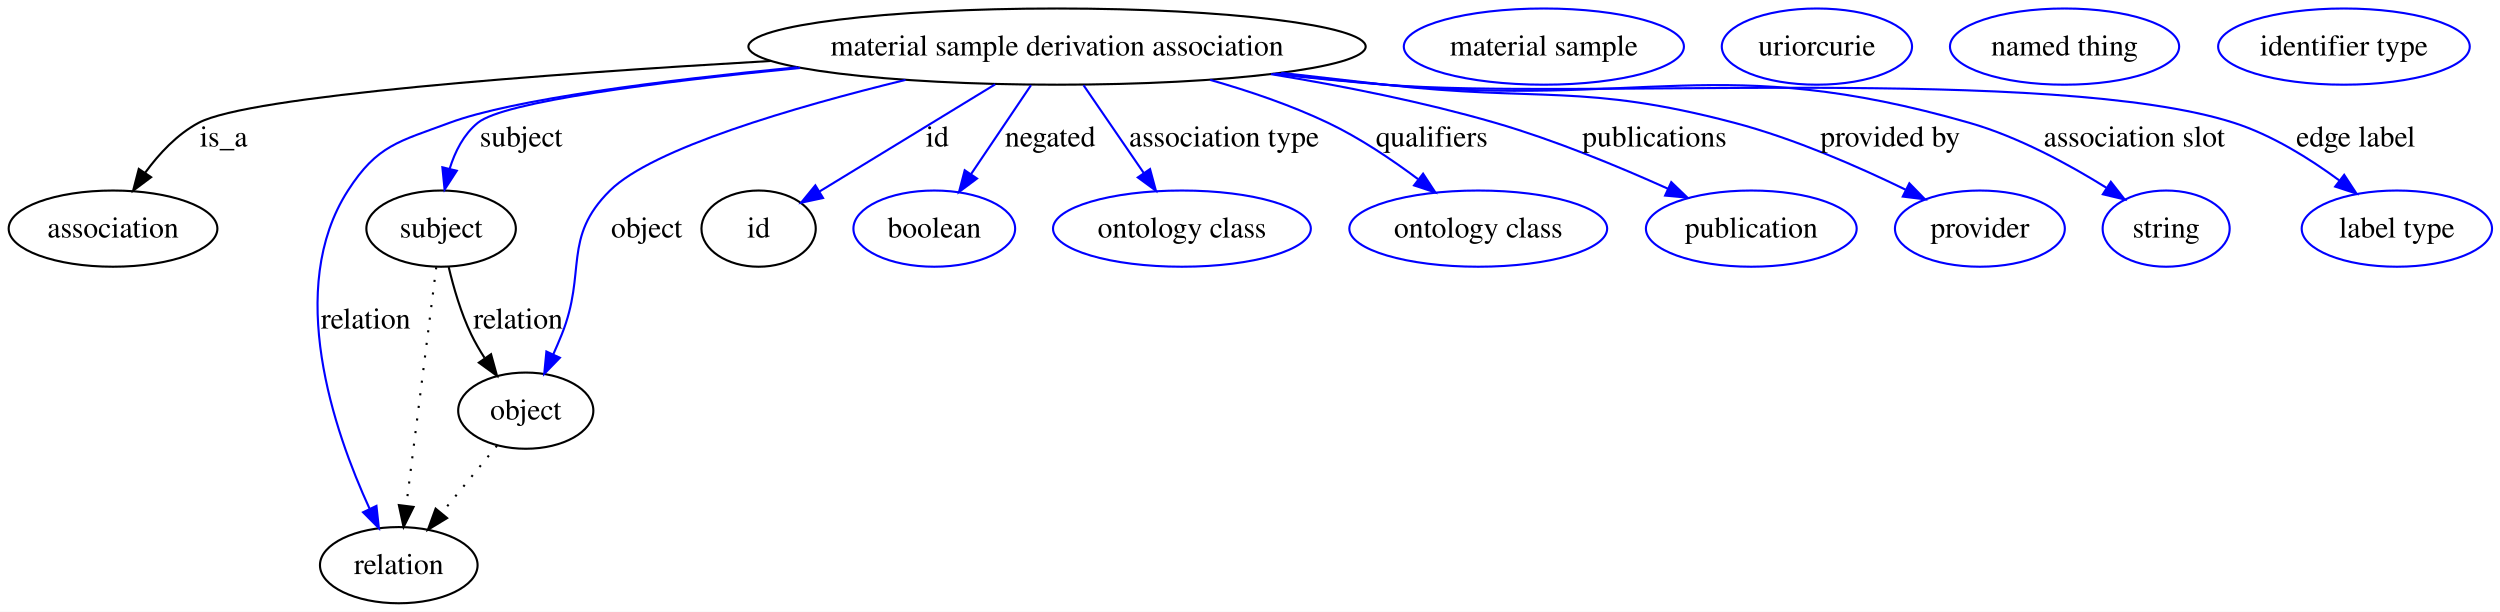
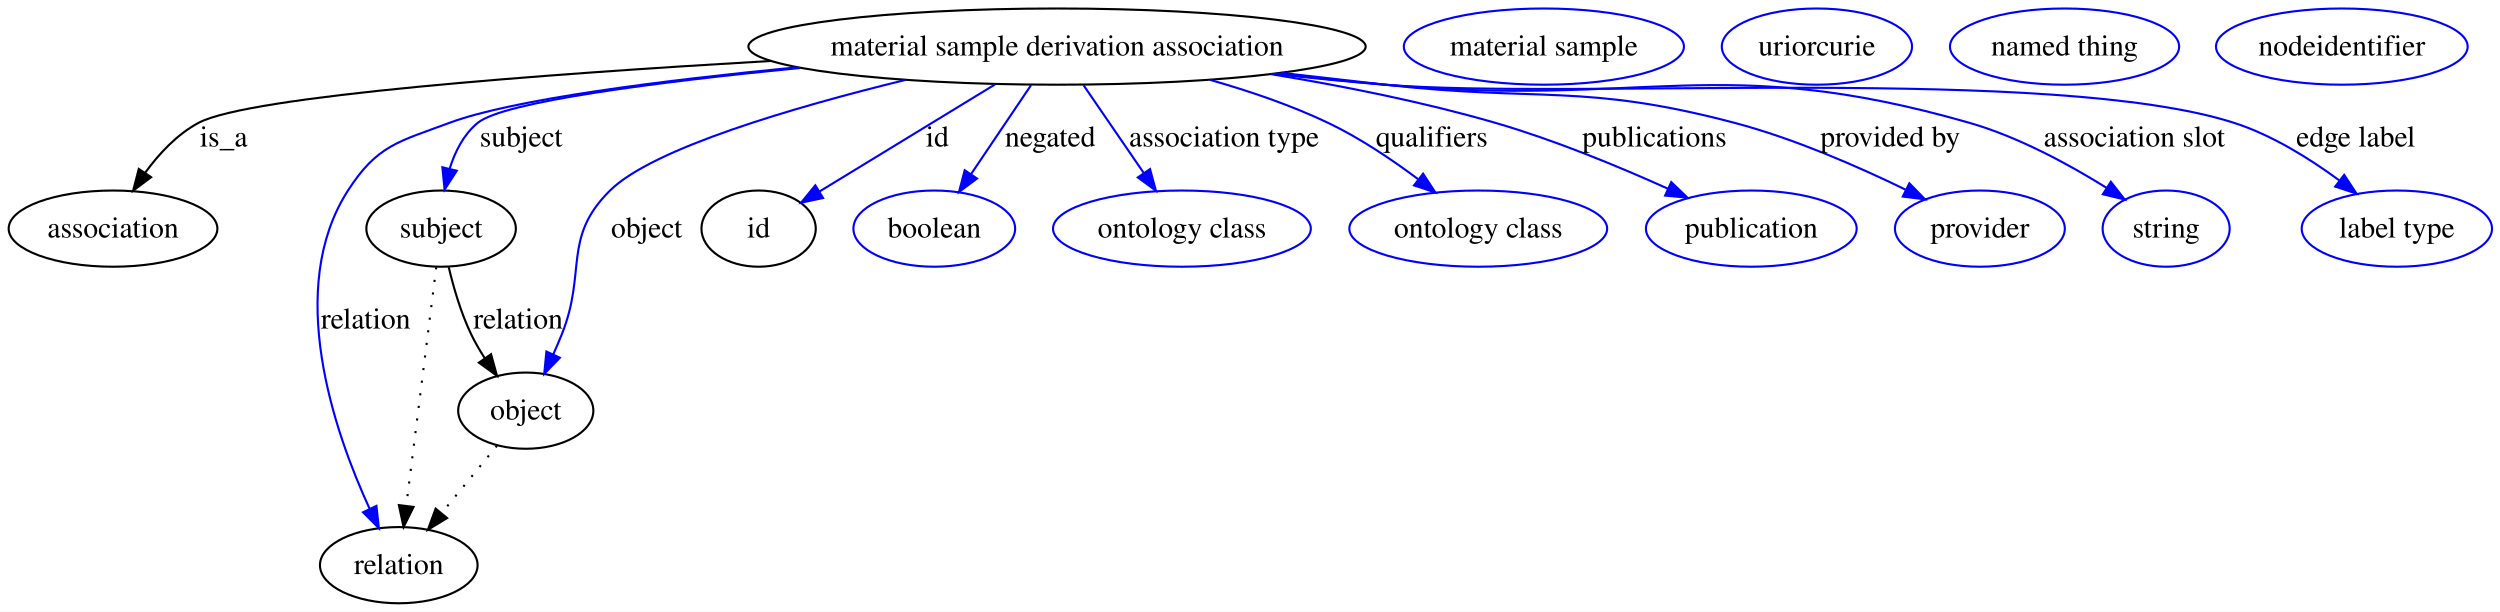
<svg xmlns="http://www.w3.org/2000/svg" width="1181pt" height="289pt" viewBox="0.00 0.00 1181.13 289.00">
  <g id="graph0" class="graph" transform="scale(1 1) rotate(0) translate(4 285)">
    <polygon fill="#ffffff" stroke="transparent" points="-4,4 -4,-285 1177.131,-285 1177.131,4 -4,4" />
    <g id="node1" class="node">
      <ellipse fill="none" stroke="#000000" cx="495.401" cy="-263" rx="145.814" ry="18" />
      <text text-anchor="middle" x="495.401" y="-258.8" font-family="Times,serif" font-size="14.00" fill="#000000">material sample derivation association</text>
    </g>
    <g id="node2" class="node">
      <ellipse fill="none" stroke="#000000" cx="49.401" cy="-177" rx="49.303" ry="18" />
      <text text-anchor="middle" x="49.401" y="-172.8" font-family="Times,serif" font-size="14.00" fill="#000000">association</text>
    </g>
    <g id="edge1" class="edge">
      <path fill="none" stroke="#000000" d="M360.189,-256.226C251.628,-249.92 113.516,-239.61 89.85,-227 79.694,-221.589 71.16,-212.431 64.588,-203.42" />
      <polygon fill="#000000" stroke="#000000" points="67.381,-201.301 58.898,-194.952 61.57,-205.205 67.381,-201.301" />
      <text text-anchor="middle" x="101.677" y="-215.8" font-family="Times,serif" font-size="14.00" fill="#000000">is_a</text>
    </g>
    <g id="node3" class="node">
      <ellipse fill="none" stroke="#000000" cx="204.401" cy="-177" rx="35.313" ry="18" />
      <text text-anchor="middle" x="204.401" y="-172.8" font-family="Times,serif" font-size="14.00" fill="#000000">subject</text>
    </g>
    <g id="edge2" class="edge">
      <path fill="none" stroke="#0000ff" d="M373.995,-252.913C306.652,-246.285 234.027,-237.009 221.746,-227 215.063,-221.553 210.948,-213.38 208.418,-205.212" />
      <polygon fill="#0000ff" stroke="#0000ff" points="211.806,-204.331 206.05,-195.435 205.002,-205.978 211.806,-204.331" />
      <text text-anchor="middle" x="242.229" y="-215.8" font-family="Times,serif" font-size="14.00" fill="#000000">subject</text>
    </g>
    <g id="node5" class="node">
      <ellipse fill="none" stroke="#000000" cx="184.401" cy="-18" rx="37.233" ry="18" />
      <text text-anchor="middle" x="184.401" y="-13.8" font-family="Times,serif" font-size="14.00" fill="#000000">relation</text>
    </g>
    <g id="edge3" class="edge">
      <path fill="none" stroke="#0000ff" d="M372.607,-253.227C308.873,-247.037 238.227,-238.104 208.401,-227 184.373,-218.054 174.276,-216.561 160.401,-195 130.594,-148.679 153.705,-81.424 170.649,-44.586" />
      <polygon fill="#0000ff" stroke="#0000ff" points="173.849,-46.008 175.002,-35.476 167.533,-42.99 173.849,-46.008" />
      <text text-anchor="middle" x="168.781" y="-129.8" font-family="Times,serif" font-size="14.00" fill="#000000">relation</text>
    </g>
    <g id="node7" class="node">
      <ellipse fill="none" stroke="#000000" cx="244.401" cy="-91" rx="31.931" ry="18" />
      <text text-anchor="middle" x="244.401" y="-86.8" font-family="Times,serif" font-size="14.00" fill="#000000">object</text>
    </g>
    <g id="edge4" class="edge">
      <path fill="none" stroke="#0000ff" d="M423.821,-247.272C370.759,-234.302 304.3,-214.867 284.195,-195 261.521,-172.596 273.293,-156.574 261.401,-127 260.164,-123.922 258.793,-120.732 257.382,-117.582" />
      <polygon fill="#0000ff" stroke="#0000ff" points="260.504,-115.995 253.122,-108.395 254.153,-118.939 260.504,-115.995" />
      <text text-anchor="middle" x="301.505" y="-172.8" font-family="Times,serif" font-size="14.00" fill="#000000">object</text>
    </g>
    <g id="node9" class="node">
      <ellipse fill="none" stroke="#000000" cx="354.401" cy="-177" rx="27" ry="18" />
      <text text-anchor="middle" x="354.401" y="-172.8" font-family="Times,serif" font-size="14.00" fill="#000000">id</text>
    </g>
    <g id="edge5" class="edge">
      <path fill="none" stroke="#0000ff" d="M466.186,-245.181C441.867,-230.348 407.429,-209.343 383.221,-194.578" />
      <polygon fill="#0000ff" stroke="#0000ff" points="384.846,-191.47 374.486,-189.25 381.201,-197.446 384.846,-191.47" />
      <text text-anchor="middle" x="438.846" y="-215.8" font-family="Times,serif" font-size="14.00" fill="#000000">id</text>
    </g>
    <g id="node11" class="node">
      <ellipse fill="none" stroke="#0000ff" cx="437.401" cy="-177" rx="38.202" ry="18" />
      <text text-anchor="middle" x="437.401" y="-172.8" font-family="Times,serif" font-size="14.00" fill="#000000">boolean</text>
    </g>
    <g id="edge6" class="edge">
      <path fill="none" stroke="#0000ff" d="M483.101,-244.762C474.863,-232.547 463.898,-216.288 454.774,-202.759" />
      <polygon fill="#0000ff" stroke="#0000ff" points="457.584,-200.666 449.091,-194.332 451.78,-204.58 457.584,-200.666" />
      <text text-anchor="middle" x="492.167" y="-215.8" font-family="Times,serif" font-size="14.00" fill="#000000">negated</text>
    </g>
    <g id="node12" class="node">
      <ellipse fill="none" stroke="#0000ff" cx="554.402" cy="-177" rx="60.905" ry="18" />
      <text text-anchor="middle" x="554.402" y="-172.8" font-family="Times,serif" font-size="14.00" fill="#000000">ontology class</text>
    </g>
    <g id="edge7" class="edge">
      <path fill="none" stroke="#0000ff" d="M507.914,-244.762C516.183,-232.709 527.153,-216.718 536.36,-203.298" />
      <polygon fill="#0000ff" stroke="#0000ff" points="539.338,-205.143 542.11,-194.917 533.566,-201.183 539.338,-205.143" />
      <text text-anchor="middle" x="574.307" y="-215.8" font-family="Times,serif" font-size="14.00" fill="#000000">association type</text>
    </g>
    <g id="node13" class="node">
      <ellipse fill="none" stroke="#0000ff" cx="694.402" cy="-177" rx="60.905" ry="18" />
      <text text-anchor="middle" x="694.402" y="-172.8" font-family="Times,serif" font-size="14.00" fill="#000000">ontology class</text>
    </g>
    <g id="edge8" class="edge">
      <path fill="none" stroke="#0000ff" d="M567.72,-247.267C586.324,-241.985 605.994,-235.278 623.402,-227 638.336,-219.899 653.507,-209.703 665.97,-200.369" />
      <polygon fill="#0000ff" stroke="#0000ff" points="668.337,-202.964 674.13,-194.094 664.069,-197.416 668.337,-202.964" />
      <text text-anchor="middle" x="672.453" y="-215.8" font-family="Times,serif" font-size="14.00" fill="#000000">qualifiers</text>
    </g>
    <g id="node14" class="node">
      <ellipse fill="none" stroke="#0000ff" cx="823.402" cy="-177" rx="49.788" ry="18" />
      <text text-anchor="middle" x="823.402" y="-172.8" font-family="Times,serif" font-size="14.00" fill="#000000">publication</text>
    </g>
    <g id="edge9" class="edge">
      <path fill="none" stroke="#0000ff" d="M596.436,-249.984C630.467,-244.4 668.417,-236.847 702.402,-227 730.416,-218.883 760.748,-206.341 784.035,-195.849" />
      <polygon fill="#0000ff" stroke="#0000ff" points="785.593,-198.985 793.234,-191.646 782.684,-192.618 785.593,-198.985" />
      <text text-anchor="middle" x="777.619" y="-215.8" font-family="Times,serif" font-size="14.00" fill="#000000">publications</text>
    </g>
    <g id="node15" class="node">
      <ellipse fill="none" stroke="#0000ff" cx="931.402" cy="-177" rx="40.132" ry="18" />
      <text text-anchor="middle" x="931.402" y="-172.8" font-family="Times,serif" font-size="14.00" fill="#000000">provider</text>
    </g>
    <g id="edge10" class="edge">
      <path fill="none" stroke="#0000ff" d="M601.281,-250.605C617.724,-248.709 634.519,-246.789 650.402,-245 723.707,-236.745 744.071,-245.809 815.402,-227 843.605,-219.563 873.813,-206.358 896.33,-195.386" />
      <polygon fill="#0000ff" stroke="#0000ff" points="898.08,-198.424 905.481,-190.843 894.968,-192.154 898.08,-198.424" />
      <text text-anchor="middle" x="889.034" y="-215.8" font-family="Times,serif" font-size="14.00" fill="#000000">provided by</text>
    </g>
    <g id="node16" class="node">
      <ellipse fill="none" stroke="#0000ff" cx="1019.402" cy="-177" rx="30.003" ry="18" />
      <text text-anchor="middle" x="1019.402" y="-172.8" font-family="Times,serif" font-size="14.00" fill="#000000">string</text>
    </g>
    <g id="edge11" class="edge">
      <path fill="none" stroke="#0000ff" d="M598.712,-250.267C615.957,-248.353 633.674,-246.516 650.402,-245 772.827,-233.906 808.235,-260.879 926.402,-227 949.51,-220.375 973.348,-207.416 991.104,-196.352" />
      <polygon fill="#0000ff" stroke="#0000ff" points="993.266,-199.123 999.799,-190.782 989.49,-193.229 993.266,-199.123" />
      <text text-anchor="middle" x="1004.369" y="-215.8" font-family="Times,serif" font-size="14.00" fill="#000000">association slot</text>
    </g>
    <g id="node17" class="node">
      <ellipse fill="none" stroke="#0000ff" cx="1128.401" cy="-177" rx="44.96" ry="18" />
      <text text-anchor="middle" x="1128.401" y="-172.8" font-family="Times,serif" font-size="14.00" fill="#000000">label type</text>
    </g>
    <g id="edge12" class="edge">
      <path fill="none" stroke="#0000ff" d="M597.436,-250.112C615.077,-248.181 633.254,-246.379 650.402,-245 739.315,-237.851 966.463,-254.244 1051.401,-227 1069.375,-221.235 1087.197,-210.104 1101.161,-199.806" />
      <polygon fill="#0000ff" stroke="#0000ff" points="1103.512,-202.414 1109.324,-193.556 1099.256,-196.856 1103.512,-202.414" />
      <text text-anchor="middle" x="1108.969" y="-215.8" font-family="Times,serif" font-size="14.00" fill="#000000">edge label</text>
    </g>
    <g id="edge14" class="edge">
      <path fill="none" stroke="#000000" stroke-dasharray="1,5" d="M202.107,-158.761C198.641,-131.205 192.041,-78.735 187.952,-46.223" />
      <polygon fill="#000000" stroke="#000000" points="191.39,-45.512 186.669,-36.027 184.445,-46.385 191.39,-45.512" />
    </g>
    <g id="edge13" class="edge">
      <path fill="none" stroke="#000000" d="M207.979,-158.869C210.289,-149.127 213.782,-137.081 218.643,-127 220.431,-123.29 222.6,-119.555 224.912,-115.969" />
      <polygon fill="#000000" stroke="#000000" points="227.991,-117.671 230.815,-107.46 222.239,-113.681 227.991,-117.671" />
      <text text-anchor="middle" x="240.781" y="-129.8" font-family="Times,serif" font-size="14.00" fill="#000000">relation</text>
    </g>
    <g id="node4" class="node">
      <ellipse fill="none" stroke="#0000ff" cx="725.402" cy="-263" rx="66.175" ry="18" />
      <text text-anchor="middle" x="725.402" y="-258.8" font-family="Times,serif" font-size="14.00" fill="#000000">material sample</text>
    </g>
    <g id="node6" class="node">
      <ellipse fill="none" stroke="#0000ff" cx="854.402" cy="-263" rx="44.942" ry="18" />
      <text text-anchor="middle" x="854.402" y="-258.8" font-family="Times,serif" font-size="14.00" fill="#000000">uriorcurie</text>
    </g>
    <g id="edge15" class="edge">
      <path fill="none" stroke="#000000" stroke-dasharray="1,5" d="M230.787,-74.435C223.093,-65.075 213.326,-53.191 204.74,-42.745" />
      <polygon fill="#000000" stroke="#000000" points="207.224,-40.255 198.17,-34.752 201.816,-44.7 207.224,-40.255" />
    </g>
    <g id="node8" class="node">
      <ellipse fill="none" stroke="#0000ff" cx="971.402" cy="-263" rx="54.139" ry="18" />
      <text text-anchor="middle" x="971.402" y="-258.8" font-family="Times,serif" font-size="14.00" fill="#000000">named thing</text>
    </g>
    <g id="node10" class="node">
-       <ellipse fill="none" stroke="#0000ff" cx="1103.401" cy="-263" rx="59.443" ry="18" />
-       <text text-anchor="middle" x="1103.401" y="-258.8" font-family="Times,serif" font-size="14.00" fill="#000000">identifier type</text>
+       <ellipse fill="none" stroke="#0000ff" cx="1102.401" cy="-263" rx="59.451" ry="18" />
+       <text text-anchor="middle" x="1102.401" y="-258.8" font-family="Times,serif" font-size="14.00" fill="#000000">nodeidentifier</text>
    </g>
  </g>
</svg>
